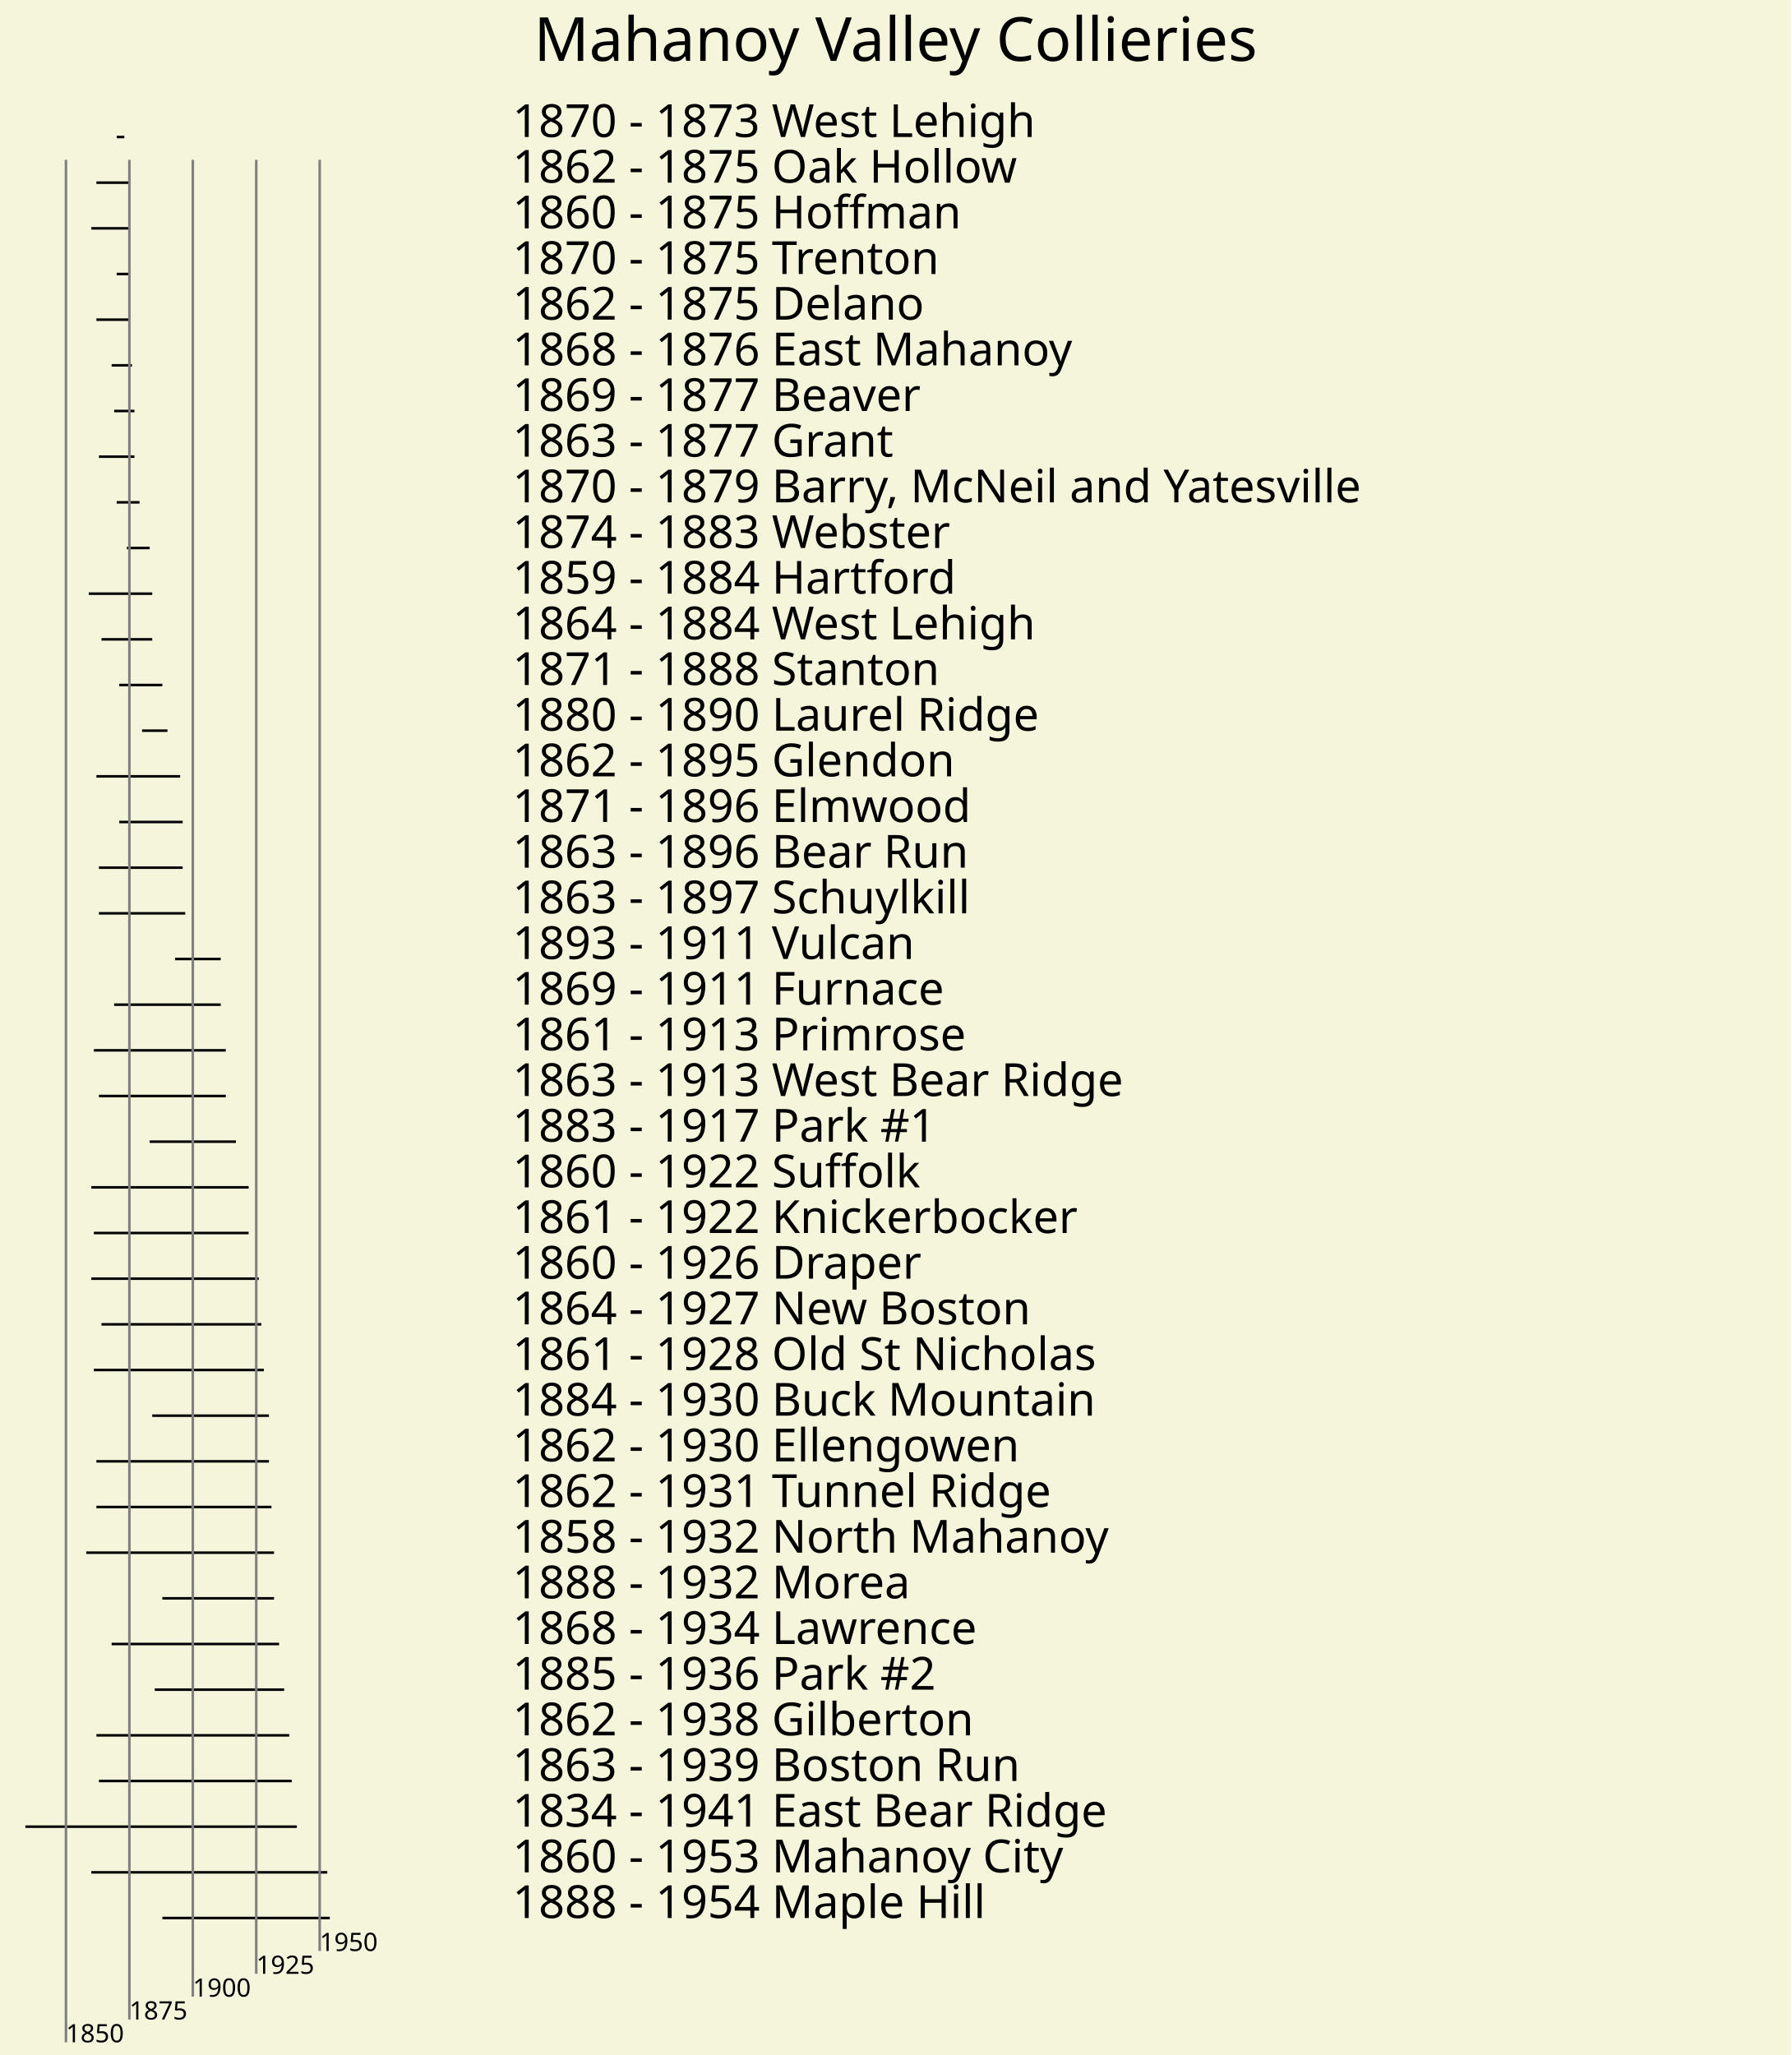
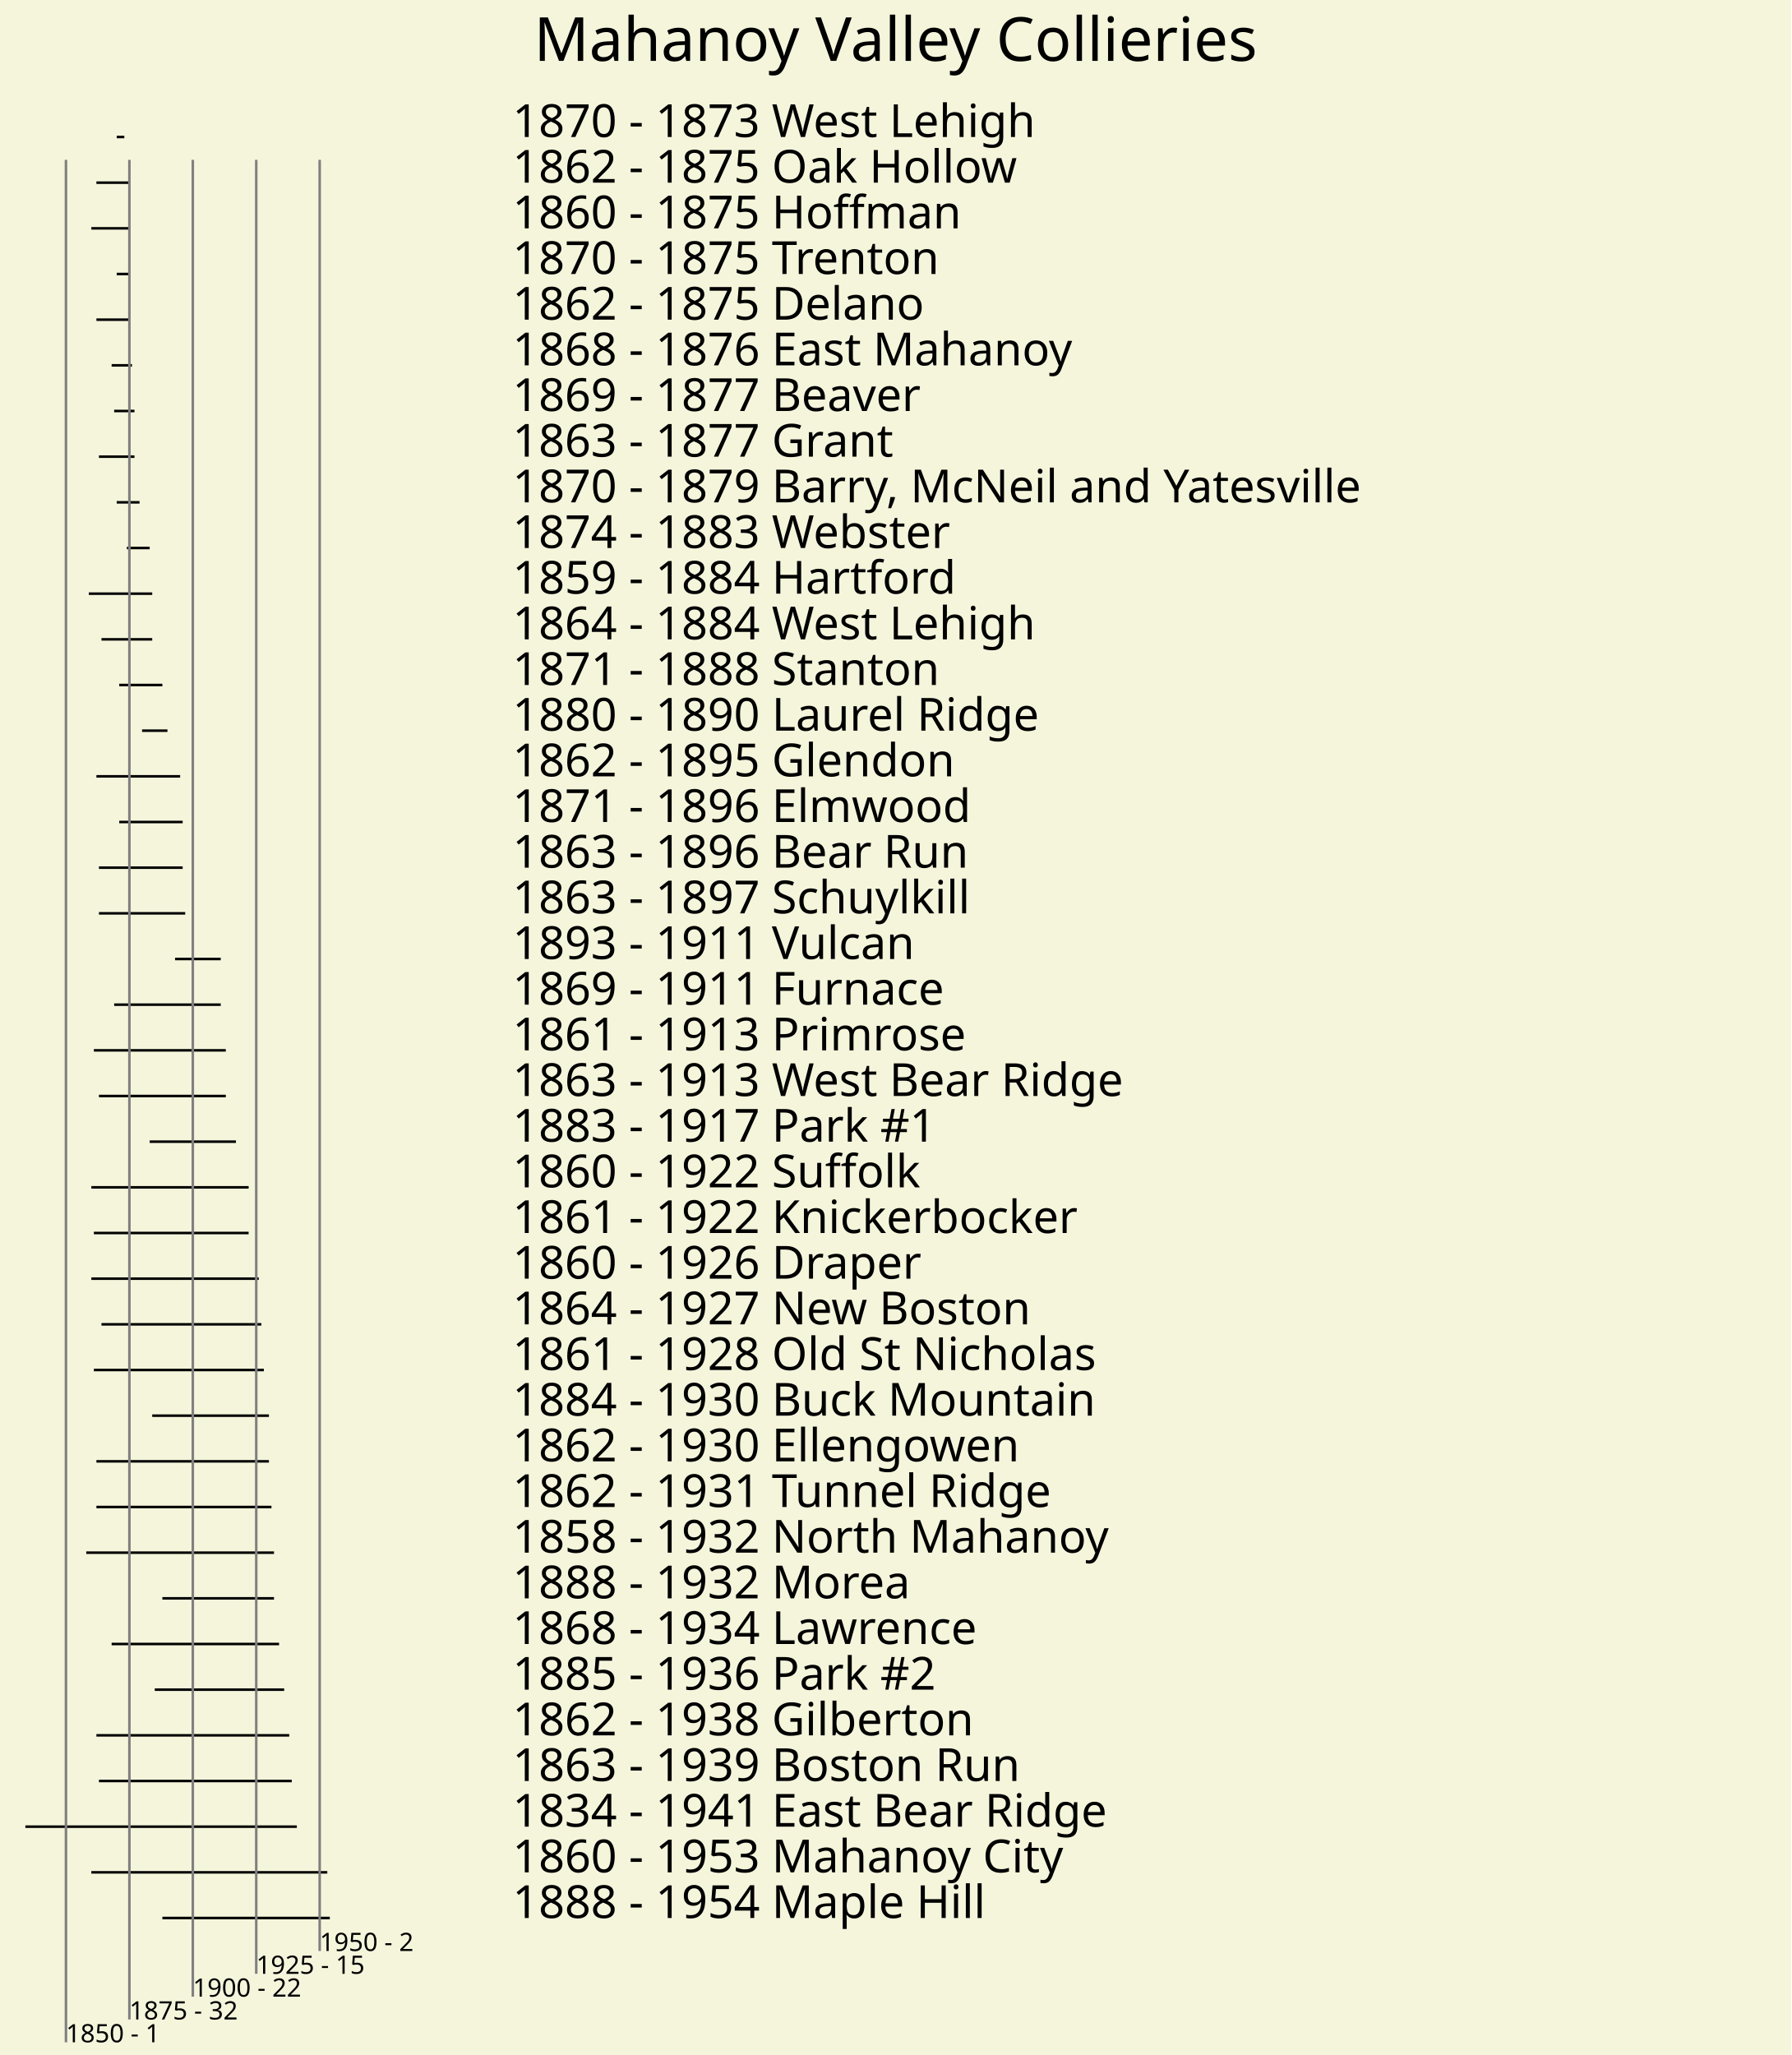
<svg xmlns="http://www.w3.org/2000/svg" version="1.1" baseProfile="full" width="706" height="810">
  <rect width="100%" height="100%" fill="beige" />
  <text x="353" y="24" font-family="Verdana" text-anchor="middle" font-size="24">Mahanoy Valley Collieries</text>
  <line x1="46" y1="54" x2="49" y2="54" style="stroke:black;stroke-width:1" />
  <text x="202" y="54" font-family="Verdana" font-size="18">1870 - 1873 West Lehigh</text>
  <line x1="38" y1="72" x2="51" y2="72" style="stroke:black;stroke-width:1" />
  <text x="202" y="72" font-family="Verdana" font-size="18">1862 - 1875 Oak Hollow</text>
  <line x1="36" y1="90" x2="51" y2="90" style="stroke:black;stroke-width:1" />
  <text x="202" y="90" font-family="Verdana" font-size="18">1860 - 1875 Hoffman</text>
  <line x1="46" y1="108" x2="51" y2="108" style="stroke:black;stroke-width:1" />
  <text x="202" y="108" font-family="Verdana" font-size="18">1870 - 1875 Trenton</text>
  <line x1="38" y1="126" x2="51" y2="126" style="stroke:black;stroke-width:1" />
  <text x="202" y="126" font-family="Verdana" font-size="18">1862 - 1875 Delano</text>
  <line x1="44" y1="144" x2="52" y2="144" style="stroke:black;stroke-width:1" />
  <text x="202" y="144" font-family="Verdana" font-size="18">1868 - 1876 East Mahanoy</text>
  <line x1="45" y1="162" x2="53" y2="162" style="stroke:black;stroke-width:1" />
  <text x="202" y="162" font-family="Verdana" font-size="18">1869 - 1877 Beaver</text>
  <line x1="39" y1="180" x2="53" y2="180" style="stroke:black;stroke-width:1" />
  <text x="202" y="180" font-family="Verdana" font-size="18">1863 - 1877 Grant</text>
  <line x1="46" y1="198" x2="55" y2="198" style="stroke:black;stroke-width:1" />
  <text x="202" y="198" font-family="Verdana" font-size="18">1870 - 1879 Barry, McNeil and Yatesville</text>
  <line x1="50" y1="216" x2="59" y2="216" style="stroke:black;stroke-width:1" />
  <text x="202" y="216" font-family="Verdana" font-size="18">1874 - 1883 Webster</text>
  <line x1="35" y1="234" x2="60" y2="234" style="stroke:black;stroke-width:1" />
  <text x="202" y="234" font-family="Verdana" font-size="18">1859 - 1884 Hartford</text>
  <line x1="40" y1="252" x2="60" y2="252" style="stroke:black;stroke-width:1" />
  <text x="202" y="252" font-family="Verdana" font-size="18">1864 - 1884 West Lehigh</text>
  <line x1="47" y1="270" x2="64" y2="270" style="stroke:black;stroke-width:1" />
  <text x="202" y="270" font-family="Verdana" font-size="18">1871 - 1888 Stanton</text>
  <line x1="56" y1="288" x2="66" y2="288" style="stroke:black;stroke-width:1" />
  <text x="202" y="288" font-family="Verdana" font-size="18">1880 - 1890 Laurel Ridge</text>
  <line x1="38" y1="306" x2="71" y2="306" style="stroke:black;stroke-width:1" />
  <text x="202" y="306" font-family="Verdana" font-size="18">1862 - 1895 Glendon</text>
  <line x1="47" y1="324" x2="72" y2="324" style="stroke:black;stroke-width:1" />
  <text x="202" y="324" font-family="Verdana" font-size="18">1871 - 1896 Elmwood</text>
  <line x1="39" y1="342" x2="72" y2="342" style="stroke:black;stroke-width:1" />
  <text x="202" y="342" font-family="Verdana" font-size="18">1863 - 1896 Bear Run</text>
  <line x1="39" y1="360" x2="73" y2="360" style="stroke:black;stroke-width:1" />
  <text x="202" y="360" font-family="Verdana" font-size="18">1863 - 1897 Schuylkill</text>
  <line x1="69" y1="378" x2="87" y2="378" style="stroke:black;stroke-width:1" />
  <text x="202" y="378" font-family="Verdana" font-size="18">1893 - 1911 Vulcan</text>
  <line x1="45" y1="396" x2="87" y2="396" style="stroke:black;stroke-width:1" />
  <text x="202" y="396" font-family="Verdana" font-size="18">1869 - 1911 Furnace</text>
  <line x1="37" y1="414" x2="89" y2="414" style="stroke:black;stroke-width:1" />
  <text x="202" y="414" font-family="Verdana" font-size="18">1861 - 1913 Primrose</text>
  <line x1="39" y1="432" x2="89" y2="432" style="stroke:black;stroke-width:1" />
  <text x="202" y="432" font-family="Verdana" font-size="18">1863 - 1913 West Bear Ridge</text>
  <line x1="59" y1="450" x2="93" y2="450" style="stroke:black;stroke-width:1" />
  <text x="202" y="450" font-family="Verdana" font-size="18">1883 - 1917 Park #1</text>
  <line x1="36" y1="468" x2="98" y2="468" style="stroke:black;stroke-width:1" />
  <text x="202" y="468" font-family="Verdana" font-size="18">1860 - 1922 Suffolk</text>
  <line x1="37" y1="486" x2="98" y2="486" style="stroke:black;stroke-width:1" />
  <text x="202" y="486" font-family="Verdana" font-size="18">1861 - 1922 Knickerbocker</text>
  <line x1="36" y1="504" x2="102" y2="504" style="stroke:black;stroke-width:1" />
  <text x="202" y="504" font-family="Verdana" font-size="18">1860 - 1926 Draper</text>
  <line x1="40" y1="522" x2="103" y2="522" style="stroke:black;stroke-width:1" />
  <text x="202" y="522" font-family="Verdana" font-size="18">1864 - 1927 New Boston</text>
  <line x1="37" y1="540" x2="104" y2="540" style="stroke:black;stroke-width:1" />
  <text x="202" y="540" font-family="Verdana" font-size="18">1861 - 1928 Old St Nicholas</text>
  <line x1="60" y1="558" x2="106" y2="558" style="stroke:black;stroke-width:1" />
  <text x="202" y="558" font-family="Verdana" font-size="18">1884 - 1930 Buck Mountain</text>
  <line x1="38" y1="576" x2="106" y2="576" style="stroke:black;stroke-width:1" />
  <text x="202" y="576" font-family="Verdana" font-size="18">1862 - 1930 Ellengowen</text>
  <line x1="38" y1="594" x2="107" y2="594" style="stroke:black;stroke-width:1" />
  <text x="202" y="594" font-family="Verdana" font-size="18">1862 - 1931 Tunnel Ridge</text>
  <line x1="34" y1="612" x2="108" y2="612" style="stroke:black;stroke-width:1" />
  <text x="202" y="612" font-family="Verdana" font-size="18">1858 - 1932 North Mahanoy</text>
  <line x1="64" y1="630" x2="108" y2="630" style="stroke:black;stroke-width:1" />
  <text x="202" y="630" font-family="Verdana" font-size="18">1888 - 1932 Morea</text>
  <line x1="44" y1="648" x2="110" y2="648" style="stroke:black;stroke-width:1" />
  <text x="202" y="648" font-family="Verdana" font-size="18">1868 - 1934 Lawrence</text>
  <line x1="61" y1="666" x2="112" y2="666" style="stroke:black;stroke-width:1" />
  <text x="202" y="666" font-family="Verdana" font-size="18">1885 - 1936 Park #2</text>
  <line x1="38" y1="684" x2="114" y2="684" style="stroke:black;stroke-width:1" />
  <text x="202" y="684" font-family="Verdana" font-size="18">1862 - 1938 Gilberton</text>
  <line x1="39" y1="702" x2="115" y2="702" style="stroke:black;stroke-width:1" />
  <text x="202" y="702" font-family="Verdana" font-size="18">1863 - 1939 Boston Run</text>
  <line x1="10" y1="720" x2="117" y2="720" style="stroke:black;stroke-width:1" />
  <text x="202" y="720" font-family="Verdana" font-size="18">1834 - 1941 East Bear Ridge</text>
  <line x1="36" y1="738" x2="129" y2="738" style="stroke:black;stroke-width:1" />
  <text x="202" y="738" font-family="Verdana" font-size="18">1860 - 1953 Mahanoy City</text>
  <line x1="64" y1="756" x2="130" y2="756" style="stroke:black;stroke-width:1" />
  <text x="202" y="756" font-family="Verdana" font-size="18">1888 - 1954 Maple Hill</text>
  <line x1="26" y1="805" x2="26" y2="63" style="stroke:gray;stroke-width:1" />
-   <text x="26" y="805" font-family="Verdana" font-size="10">1850</text>
+   <text x="26" y="805" font-family="Verdana" font-size="10">1850 - 1</text>
  <line x1="51" y1="796" x2="51" y2="63" style="stroke:gray;stroke-width:1" />
-   <text x="51" y="796" font-family="Verdana" font-size="10">1875</text>
+   <text x="51" y="796" font-family="Verdana" font-size="10">1875 - 32</text>
  <line x1="76" y1="787" x2="76" y2="63" style="stroke:gray;stroke-width:1" />
-   <text x="76" y="787" font-family="Verdana" font-size="10">1900</text>
+   <text x="76" y="787" font-family="Verdana" font-size="10">1900 - 22</text>
  <line x1="101" y1="778" x2="101" y2="63" style="stroke:gray;stroke-width:1" />
-   <text x="101" y="778" font-family="Verdana" font-size="10">1925</text>
+   <text x="101" y="778" font-family="Verdana" font-size="10">1925 - 15</text>
  <line x1="126" y1="769" x2="126" y2="63" style="stroke:gray;stroke-width:1" />
-   <text x="126" y="769" font-family="Verdana" font-size="10">1950</text>
+   <text x="126" y="769" font-family="Verdana" font-size="10">1950 - 2</text>
</svg>
